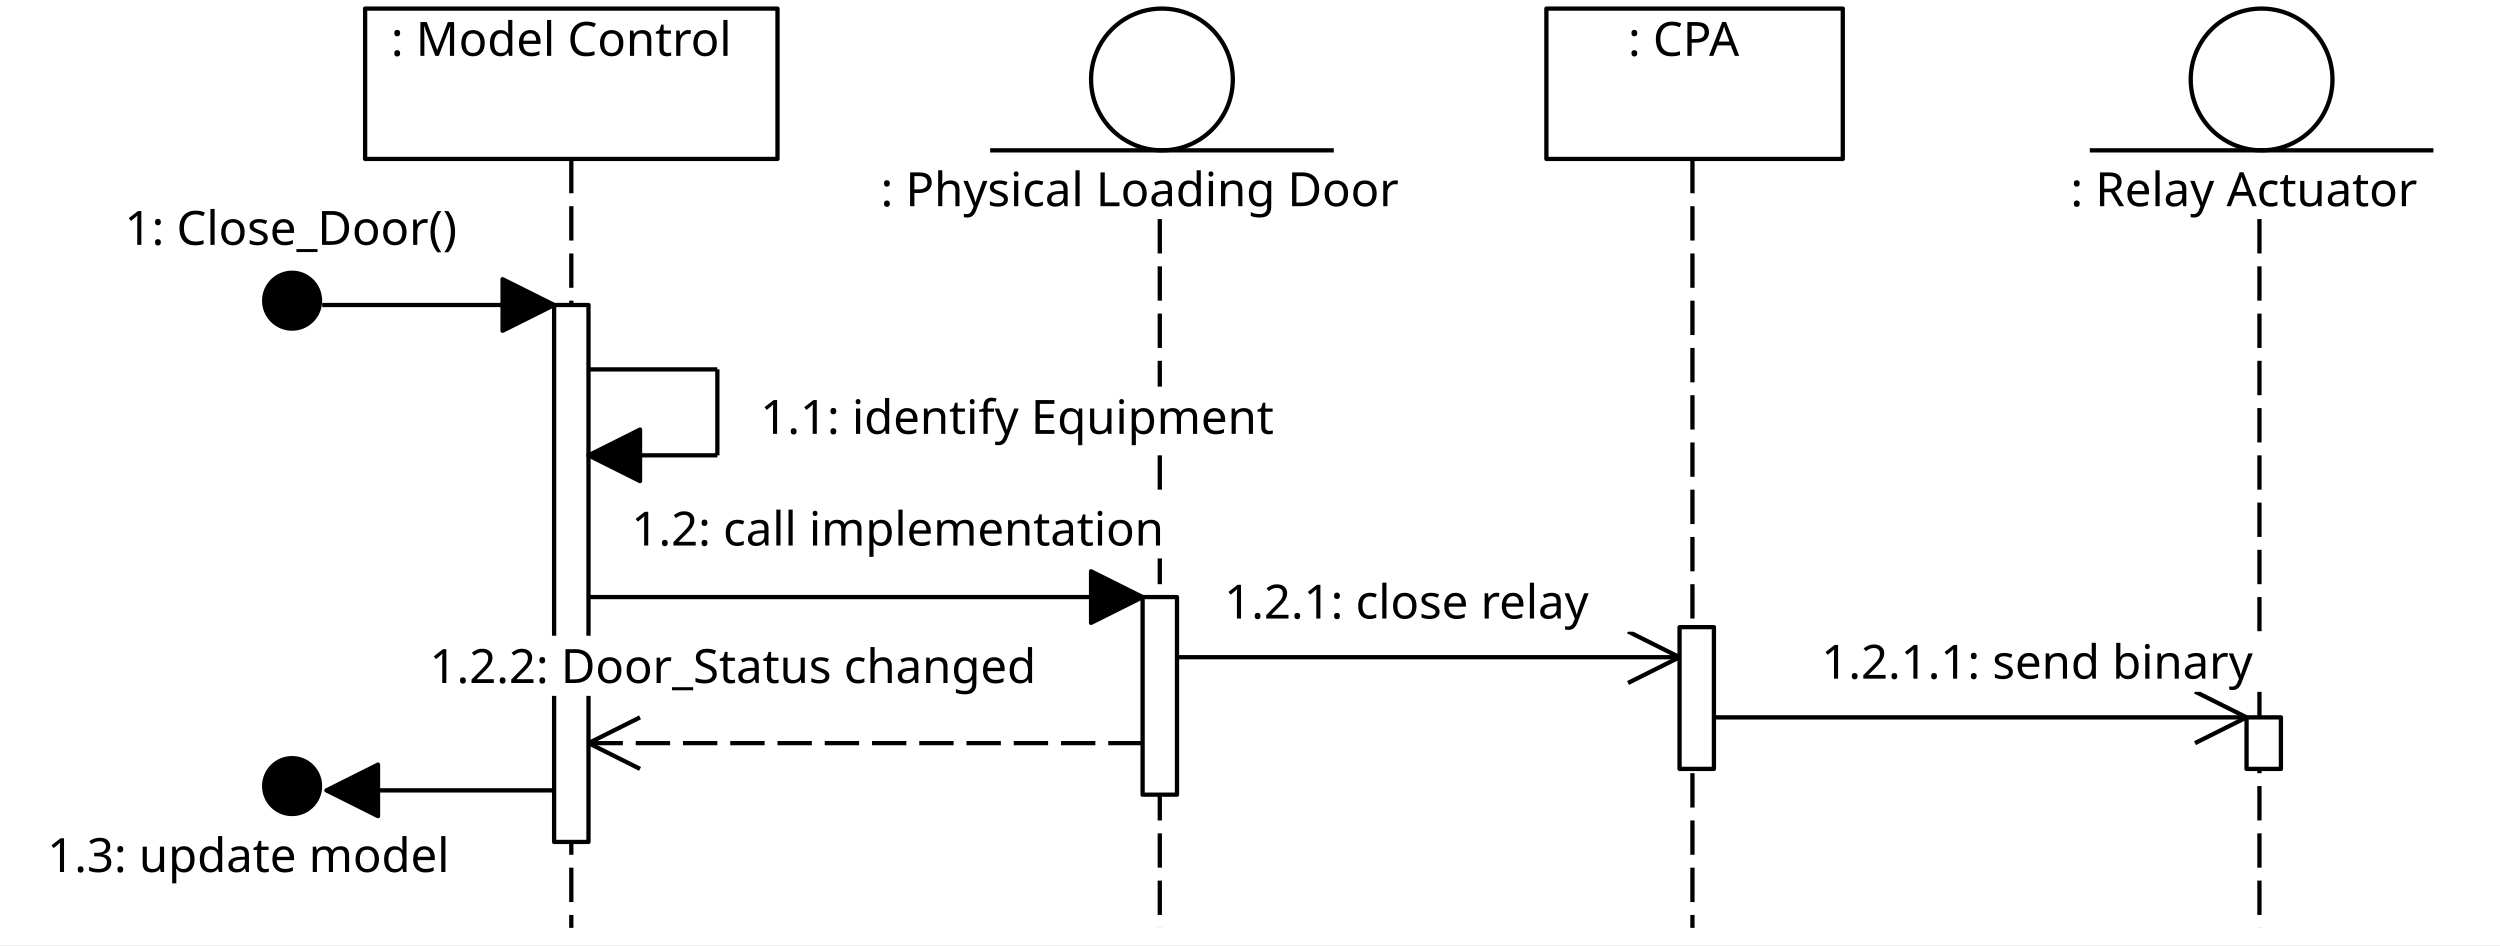
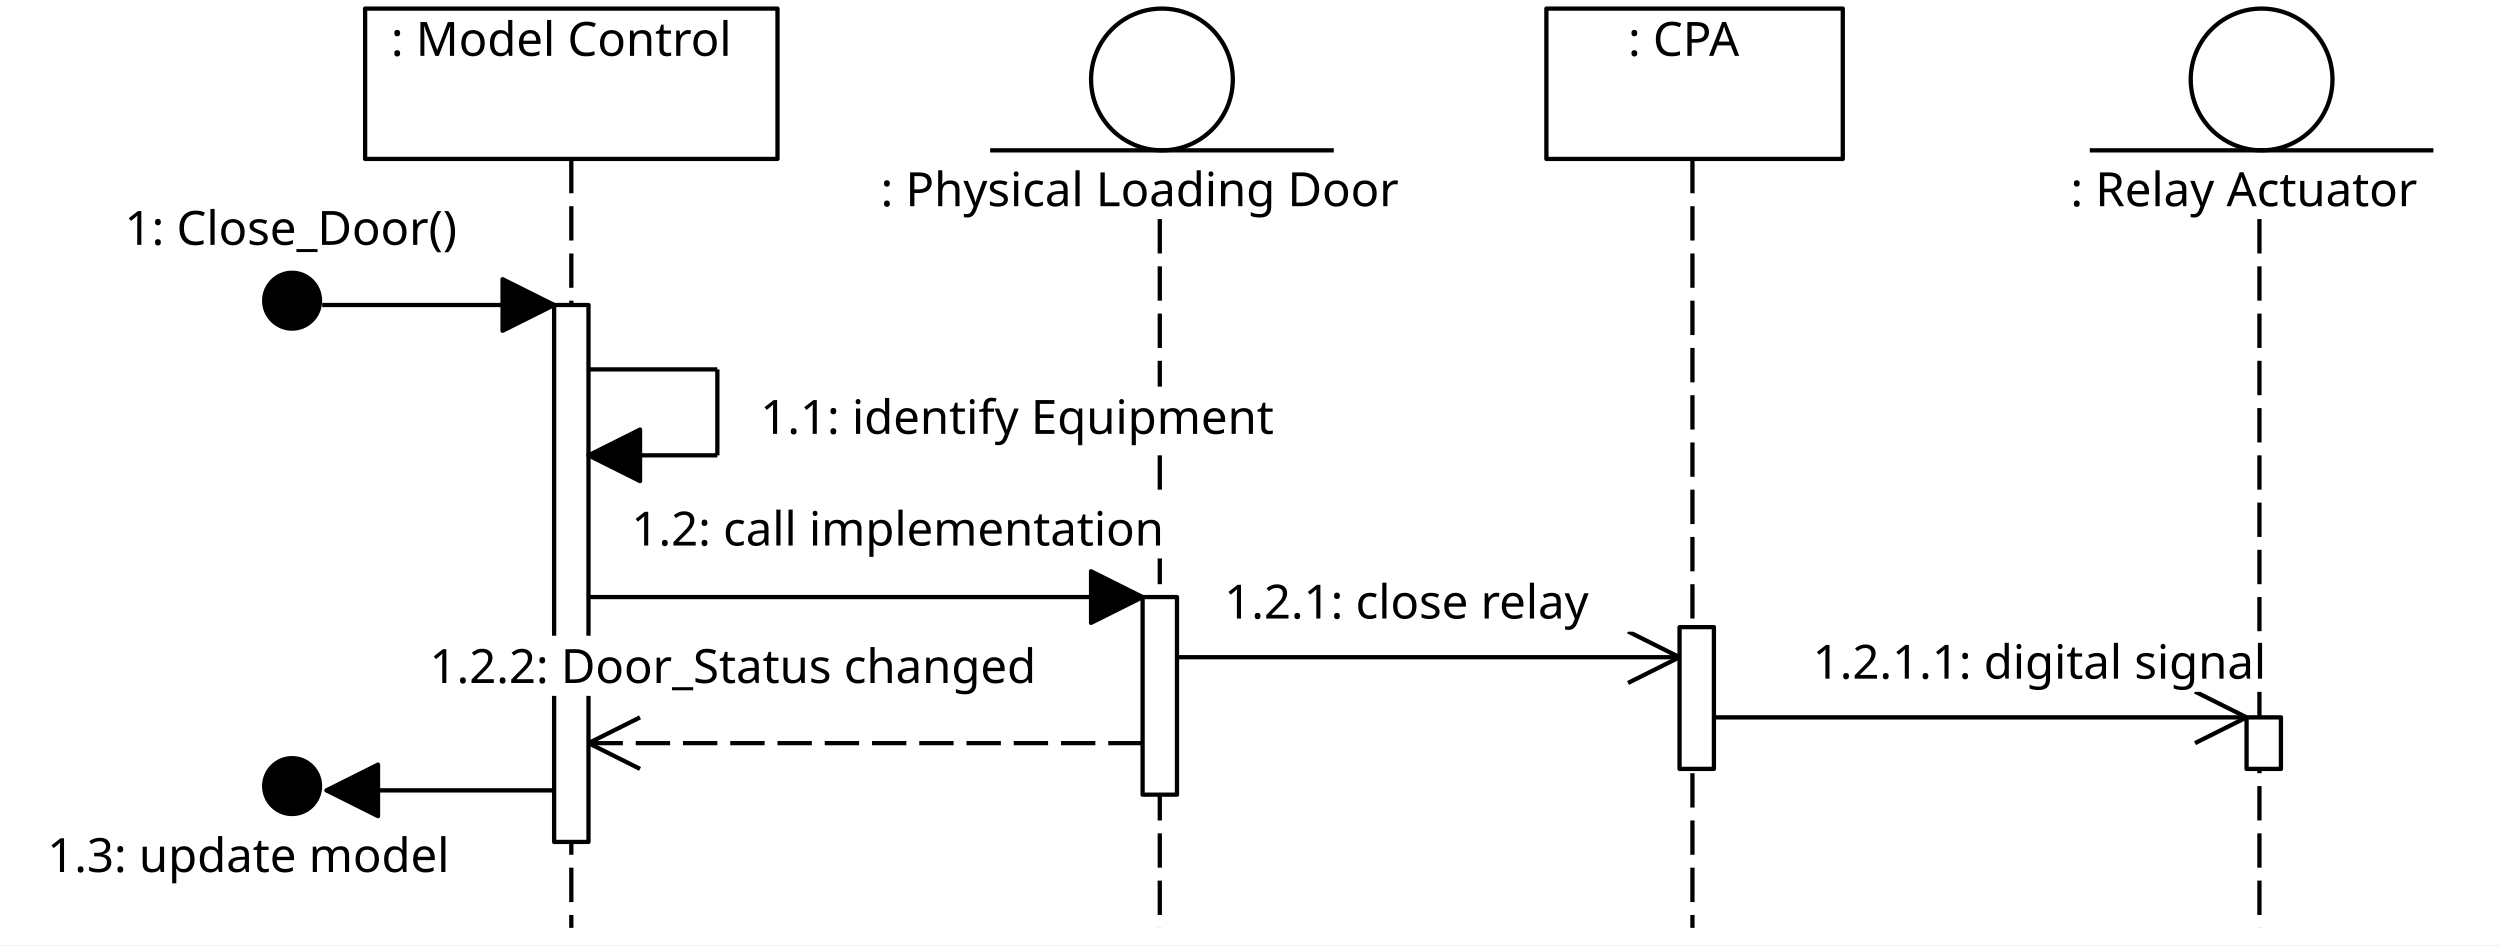
<svg xmlns="http://www.w3.org/2000/svg" fill-opacity="0" color-rendering="auto" color-interpolation="auto" text-rendering="auto" stroke="rgb(0,0,0)" stroke-linecap="square" width="582" stroke-miterlimit="10" shape-rendering="auto" stroke-opacity="0" fill="rgb(0,0,0)" stroke-dasharray="none" font-weight="normal" stroke-width="1" height="220" font-family="'Dialog'" font-style="normal" stroke-linejoin="miter" font-size="12" stroke-dashoffset="0" image-rendering="auto">
  <defs id="genericDefs" />
  <g>
    <defs id="defs1">
      <clipPath clipPathUnits="userSpaceOnUse" id="clipPath1">
        <path d="M-7 -7 L108 -7 L108 225 L-7 225 L-7 -7 Z" />
      </clipPath>
      <clipPath clipPathUnits="userSpaceOnUse" id="clipPath2">
        <path d="M-7 -7 L101 -7 L101 225 L-7 225 L-7 -7 Z" />
      </clipPath>
      <clipPath clipPathUnits="userSpaceOnUse" id="clipPath3">
        <path d="M-7 -7 L140 -7 L140 225 L-7 225 L-7 -7 Z" />
      </clipPath>
      <clipPath clipPathUnits="userSpaceOnUse" id="clipPath4">
        <path d="M-7 -7 L81 -7 L81 225 L-7 225 L-7 -7 Z" />
      </clipPath>
      <clipPath clipPathUnits="userSpaceOnUse" id="clipPath5">
        <path d="M-7 -7 L26 -7 L26 31 L-7 31 L-7 -7 Z" />
      </clipPath>
      <clipPath clipPathUnits="userSpaceOnUse" id="clipPath6">
        <path d="M-7 -7 L19 -7 L19 136 L-7 136 L-7 -7 Z" />
      </clipPath>
      <clipPath clipPathUnits="userSpaceOnUse" id="clipPath7">
        <path d="M-7 -7 L19 -7 L19 44 L-7 44 L-7 -7 Z" />
      </clipPath>
      <clipPath clipPathUnits="userSpaceOnUse" id="clipPath8">
        <path d="M-7 -7 L19 -7 L19 23 L-7 23 L-7 -7 Z" />
      </clipPath>
      <clipPath clipPathUnits="userSpaceOnUse" id="clipPath9">
        <path d="M-7 -7 L19 -7 L19 57 L-7 57 L-7 -7 Z" />
      </clipPath>
      <clipPath clipPathUnits="userSpaceOnUse" id="clipPath10">
        <path d="M-102 -14 L204 -14 L204 28 L-102 28 L-102 -14 Z" />
      </clipPath>
      <clipPath clipPathUnits="userSpaceOnUse" id="clipPath11">
        <path d="M-70 -14 L140 -14 L140 28 L-70 28 L-70 -14 Z" />
      </clipPath>
      <clipPath clipPathUnits="userSpaceOnUse" id="clipPath12">
        <path d="M-142 -14 L284 -14 L284 28 L-142 28 L-142 -14 Z" />
      </clipPath>
      <clipPath clipPathUnits="userSpaceOnUse" id="clipPath13">
        <path d="M-97 -14 L194 -14 L194 28 L-97 28 L-97 -14 Z" />
      </clipPath>
      <clipPath clipPathUnits="userSpaceOnUse" id="clipPath14">
-         <path d="M0 0 L158 0 L158 104 L0 104 L0 0 Z" />
+         <path d="M0 0 L258 0 L258 204 L0 204 L0 0 Z" />
      </clipPath>
      <clipPath clipPathUnits="userSpaceOnUse" id="clipPath15">
-         <path d="M0 0 L0 25 L99 25 L99 39 L0 39 L0 104 L113 104 L113 95 L158 95 L158 83 L143 83 L143 69 L158 69 L158 0 Z" />
+         <path d="M207 31 L207 45 L110 45 L110 31 ZM149 75 L149 89 L44 89 L44 75 ZM0 0 L0 204 L258 204 L258 191 L116 191 L116 177 L258 177 L258 159 L163 159 L163 145 L258 145 L258 133 L193 133 L193 119 L258 119 L258 80 L224 80 L224 66 L258 66 L258 0 Z" />
      </clipPath>
      <clipPath clipPathUnits="userSpaceOnUse" id="clipPath16">
-         <path d="M0 0 L233 0 L233 104 L0 104 L0 0 Z" />
+         <path d="M0 0 L333 0 L333 204 L0 204 L0 0 Z" />
      </clipPath>
      <clipPath clipPathUnits="userSpaceOnUse" id="clipPath17">
-         <path d="M231 1 L231 15 L81 15 L81 1 ZM206 27 L206 41 L51 41 L51 27 ZM178 59 L178 73 L4 73 L4 59 ZM0 0 L0 103 L37 103 L37 104 L233 104 L233 58 L188 58 L188 44 L233 44 L233 0 Z" />
+         <path d="M281 51 L281 65 L131 65 L131 51 ZM256 77 L256 91 L101 91 L101 77 ZM228 109 L228 123 L54 123 L54 109 ZM0 0 L0 7 L87 7 L87 21 L0 21 L0 153 L87 153 L87 167 L0 167 L0 204 L333 204 L333 108 L238 108 L238 94 L333 94 L333 0 L304 0 L304 12 L162 12 L162 0 Z" />
      </clipPath>
      <clipPath clipPathUnits="userSpaceOnUse" id="clipPath18">
-         <path d="M0 0 L221 0 L221 104 L0 104 L0 0 Z" />
+         <path d="M0 0 L321 0 L321 204 L0 204 L0 0 Z" />
      </clipPath>
      <clipPath clipPathUnits="userSpaceOnUse" id="clipPath19">
-         <path d="M166 30 L166 44 L51 44 L51 30 ZM94 0 L94 1 L0 1 L0 13 L69 13 L69 27 L0 27 L0 45 L41 45 L41 59 L0 59 L0 104 L221 104 L221 58 L191 58 L191 44 L221 44 L221 0 Z" />
+         <path d="M216 80 L216 94 L101 94 L101 80 ZM0 0 L0 37 L144 37 L144 51 L0 51 L0 63 L119 63 L119 77 L0 77 L0 95 L91 95 L91 109 L0 109 L0 204 L321 204 L321 108 L238 108 L238 94 L321 94 L321 0 Z" />
      </clipPath>
      <clipPath clipPathUnits="userSpaceOnUse" id="clipPath20">
-         <path d="M0 0 L228 0 L228 104 L0 104 L0 0 Z" />
+         <path d="M0 0 L328 0 L328 204 L0 204 L0 0 Z" />
      </clipPath>
      <clipPath clipPathUnits="userSpaceOnUse" id="clipPath21">
-         <path d="M197 30 L197 44 L66 44 L66 30 ZM0 0 L0 16 L41 16 L41 30 L0 30 L0 104 L228 104 L228 0 Z" />
+         <path d="M249 80 L249 94 L113 94 L113 80 ZM0 0 L0 23 L19 23 L19 37 L0 37 L0 66 L91 66 L91 80 L0 80 L0 204 L328 204 L328 0 Z" />
      </clipPath>
      <clipPath clipPathUnits="userSpaceOnUse" id="clipPath22">
-         <path d="M178 25 L178 39 L4 39 L4 25 ZM0 0 L0 69 L37 69 L37 83 L0 83 L0 104 L233 104 L233 24 L188 24 L188 10 L233 10 L233 0 L206 0 L206 7 L51 7 L51 0 Z" />
+         <path d="M281 17 L281 31 L131 31 L131 17 ZM256 43 L256 57 L101 57 L101 43 ZM228 75 L228 89 L54 89 L54 75 ZM0 0 L0 119 L87 119 L87 133 L0 133 L0 204 L333 204 L333 74 L238 74 L238 60 L333 60 L333 0 Z" />
      </clipPath>
      <clipPath clipPathUnits="userSpaceOnUse" id="clipPath23">
-         <path d="M0 0 L134 0 L134 124 L0 124 L0 0 Z" />
+         <path d="M0 0 L234 0 L234 224 L0 224 L0 0 Z" />
      </clipPath>
      <clipPath clipPathUnits="userSpaceOnUse" id="clipPath24">
-         <path d="M0 0 L0 10 L37 10 L37 24 L0 24 L0 124 L4 124 L4 112 L134 112 L134 94 L51 94 L51 80 L134 80 L134 68 L81 68 L81 54 L134 54 L134 15 L112 15 L112 1 L134 1 L134 0 Z" />
+         <path d="M145 16 L145 30 L48 30 L48 16 ZM228 162 L228 176 L54 176 L54 162 ZM0 0 L0 60 L87 60 L87 74 L0 74 L0 206 L87 206 L87 220 L0 220 L0 224 L234 224 L234 144 L101 144 L101 130 L234 130 L234 118 L131 118 L131 104 L234 104 L234 65 L162 65 L162 51 L234 51 L234 0 Z" />
      </clipPath>
      <clipPath clipPathUnits="userSpaceOnUse" id="clipPath25">
-         <path d="M0 0 L157 0 L157 104 L0 104 L0 0 Z" />
+         <path d="M0 0 L257 0 L257 204 L0 204 L0 0 Z" />
      </clipPath>
      <clipPath clipPathUnits="userSpaceOnUse" id="clipPath26">
-         <path d="M0 0 L0 58 L98 58 L98 72 L0 72 L0 104 L157 104 L157 28 L65 28 L65 14 L157 14 L157 0 Z" />
+         <path d="M148 108 L148 122 L26 122 L26 108 ZM0 0 L0 204 L257 204 L257 78 L115 78 L115 64 L257 64 L257 46 L162 46 L162 32 L257 32 L257 20 L192 20 L192 6 L257 6 L257 0 Z" />
      </clipPath>
      <clipPath clipPathUnits="userSpaceOnUse" id="clipPath27">
        <path d="M-122 -14 L244 -14 L244 28 L-122 28 L-122 -14 Z" />
      </clipPath>
      <clipPath clipPathUnits="userSpaceOnUse" id="clipPath28">
        <path d="M-150 -14 L300 -14 L300 28 L-150 28 L-150 -14 Z" />
      </clipPath>
      <clipPath clipPathUnits="userSpaceOnUse" id="clipPath29">
        <path d="M-174 -14 L348 -14 L348 28 L-174 28 L-174 -14 Z" />
      </clipPath>
      <clipPath clipPathUnits="userSpaceOnUse" id="clipPath30">
-         <path d="M-131 -14 L262 -14 L262 28 L-131 28 L-131 -14 Z" />
+         <path d="M-136 -14 L272 -14 L272 28 L-136 28 L-136 -14 Z" />
      </clipPath>
      <clipPath clipPathUnits="userSpaceOnUse" id="clipPath31">
        <path d="M-115 -14 L230 -14 L230 28 L-115 28 L-115 -14 Z" />
      </clipPath>
      <clipPath clipPathUnits="userSpaceOnUse" id="clipPath32">
        <path d="M-155 -14 L310 -14 L310 28 L-155 28 L-155 -14 Z" />
      </clipPath>
      <clipPath clipPathUnits="userSpaceOnUse" id="clipPath33">
        <path d="M-105 -14 L210 -14 L210 28 L-105 28 L-105 -14 Z" />
      </clipPath>
    </defs>
    <g fill="white" text-rendering="geometricPrecision" fill-opacity="1" stroke-opacity="1" stroke="white">
      <rect x="0" width="582" height="220" y="0" stroke="none" />
    </g>
    <g font-size="11" transform="translate(85,2)" fill-opacity="1" fill="white" text-rendering="geometricPrecision" font-family="sans-serif" stroke="white" stroke-opacity="1">
      <rect x="0" width="96" height="35" y="0" clip-path="url(#clipPath1)" stroke="none" />
    </g>
    <g stroke-linecap="butt" font-size="11" transform="translate(85,2)" fill-opacity="1" fill="black" text-rendering="geometricPrecision" font-family="sans-serif" stroke-linejoin="round" stroke="black" stroke-opacity="1" stroke-miterlimit="0">
      <rect fill="none" x="0" width="96" height="35" y="0" clip-path="url(#clipPath1)" />
      <line clip-path="url(#clipPath1)" fill="none" x1="48" x2="48" y1="35" y2="214" stroke-linejoin="bevel" stroke-dasharray="8,3" />
    </g>
    <g font-size="11" transform="translate(482,2)" fill-opacity="1" fill="white" text-rendering="geometricPrecision" font-family="sans-serif" stroke="white" stroke-opacity="1">
      <circle r="16.5" clip-path="url(#clipPath2)" cx="44.5" cy="16.5" stroke="none" />
      <circle fill="none" r="16.5" clip-path="url(#clipPath2)" cx="44.5" cy="16.5" stroke="black" />
      <line clip-path="url(#clipPath2)" fill="none" x1="5" x2="84" y1="33" y2="33" stroke="black" />
    </g>
    <g stroke-linecap="butt" font-size="11" transform="translate(482,2)" fill-opacity="1" fill="black" text-rendering="geometricPrecision" font-family="sans-serif" stroke-linejoin="bevel" stroke-dasharray="8,3" stroke="black" stroke-opacity="1" stroke-miterlimit="0">
      <line y2="214" fill="none" x1="44" clip-path="url(#clipPath2)" x2="44" y1="49" />
    </g>
    <g font-size="11" transform="translate(206,2)" fill-opacity="1" fill="white" text-rendering="geometricPrecision" font-family="sans-serif" stroke="white" stroke-opacity="1">
      <circle r="16.5" clip-path="url(#clipPath3)" cx="64.5" cy="16.5" stroke="none" />
      <circle fill="none" r="16.5" clip-path="url(#clipPath3)" cx="64.5" cy="16.5" stroke="black" />
      <line clip-path="url(#clipPath3)" fill="none" x1="25" x2="104" y1="33" y2="33" stroke="black" />
    </g>
    <g stroke-linecap="butt" font-size="11" transform="translate(206,2)" fill-opacity="1" fill="black" text-rendering="geometricPrecision" font-family="sans-serif" stroke-linejoin="bevel" stroke-dasharray="8,3" stroke="black" stroke-opacity="1" stroke-miterlimit="0">
      <line y2="214" fill="none" x1="64" clip-path="url(#clipPath3)" x2="64" y1="49" />
    </g>
    <g font-size="11" transform="translate(360,2)" fill-opacity="1" fill="white" text-rendering="geometricPrecision" font-family="sans-serif" stroke="white" stroke-opacity="1">
      <rect x="0" width="69" height="35" y="0" clip-path="url(#clipPath4)" stroke="none" />
    </g>
    <g stroke-linecap="butt" font-size="11" transform="translate(360,2)" fill-opacity="1" fill="black" text-rendering="geometricPrecision" font-family="sans-serif" stroke-linejoin="round" stroke="black" stroke-opacity="1" stroke-miterlimit="0">
      <rect fill="none" x="0" width="69" height="35" y="0" clip-path="url(#clipPath4)" />
      <line clip-path="url(#clipPath4)" fill="none" x1="34" x2="34" y1="35" y2="214" stroke-linejoin="bevel" stroke-dasharray="8,3" />
    </g>
    <g font-size="11" transform="translate(61,61)" fill-opacity="1" fill="black" text-rendering="geometricPrecision" font-family="sans-serif" stroke="black" stroke-opacity="1">
      <circle r="7" clip-path="url(#clipPath5)" cx="7" cy="9" stroke="none" />
    </g>
    <g font-size="11" transform="translate(129,71)" fill-opacity="1" fill="white" text-rendering="geometricPrecision" font-family="sans-serif" stroke="white" stroke-opacity="1">
      <rect x="0" width="8" height="125" y="0" clip-path="url(#clipPath6)" stroke="none" />
    </g>
    <g stroke-linecap="butt" font-size="11" transform="translate(129,71)" fill-opacity="1" fill="black" text-rendering="geometricPrecision" font-family="sans-serif" stroke-linejoin="round" stroke="black" stroke-opacity="1" stroke-miterlimit="0">
      <rect fill="none" x="0" width="8" height="125" y="0" clip-path="url(#clipPath6)" />
    </g>
    <g font-size="11" transform="translate(391,146)" fill-opacity="1" fill="white" text-rendering="geometricPrecision" font-family="sans-serif" stroke="white" stroke-opacity="1">
      <rect x="0" width="8" height="33" y="0" clip-path="url(#clipPath7)" stroke="none" />
    </g>
    <g stroke-linecap="butt" font-size="11" transform="translate(391,146)" fill-opacity="1" fill="black" text-rendering="geometricPrecision" font-family="sans-serif" stroke-linejoin="round" stroke="black" stroke-opacity="1" stroke-miterlimit="0">
      <rect fill="none" x="0" width="8" height="33" y="0" clip-path="url(#clipPath7)" />
    </g>
    <g font-size="11" transform="translate(523,167)" fill-opacity="1" fill="white" text-rendering="geometricPrecision" font-family="sans-serif" stroke="white" stroke-opacity="1">
      <rect x="0" width="8" height="12" y="0" clip-path="url(#clipPath8)" stroke="none" />
    </g>
    <g stroke-linecap="butt" font-size="11" transform="translate(523,167)" fill-opacity="1" fill="black" text-rendering="geometricPrecision" font-family="sans-serif" stroke-linejoin="round" stroke="black" stroke-opacity="1" stroke-miterlimit="0">
      <rect fill="none" x="0" width="8" height="12" y="0" clip-path="url(#clipPath8)" />
    </g>
    <g font-size="11" transform="translate(266,139)" fill-opacity="1" fill="white" text-rendering="geometricPrecision" font-family="sans-serif" stroke="white" stroke-opacity="1">
      <rect x="0" width="8" height="46" y="0" clip-path="url(#clipPath9)" stroke="none" />
    </g>
    <g stroke-linecap="butt" font-size="11" transform="translate(266,139)" fill-opacity="1" fill="black" text-rendering="geometricPrecision" font-family="sans-serif" stroke-linejoin="round" stroke="black" stroke-opacity="1" stroke-miterlimit="0">
      <rect fill="none" x="0" width="8" height="46" y="0" clip-path="url(#clipPath9)" />
    </g>
    <g font-size="11" transform="translate(61,174)" fill-opacity="1" fill="black" text-rendering="geometricPrecision" font-family="sans-serif" stroke="black" stroke-opacity="1">
      <circle r="7" clip-path="url(#clipPath5)" cx="7" cy="9" stroke="none" />
    </g>
    <g font-size="11" transform="translate(476,37)" fill-opacity="1" fill="black" text-rendering="geometricPrecision" font-family="sans-serif" stroke="black" stroke-opacity="1">
      <text x="6" xml:space="preserve" y="11" clip-path="url(#clipPath10)" stroke="none">: Relay Actuator</text>
    </g>
    <g font-size="11" transform="translate(360,2)" fill-opacity="1" fill="black" text-rendering="geometricPrecision" font-family="sans-serif" stroke="black" stroke-opacity="1">
      <text x="19" xml:space="preserve" y="11" clip-path="url(#clipPath11)" stroke="none">: CPA</text>
    </g>
    <g font-size="11" transform="translate(199,37)" fill-opacity="1" fill="black" text-rendering="geometricPrecision" font-family="sans-serif" stroke="black" stroke-opacity="1">
      <text x="6" xml:space="preserve" y="11" clip-path="url(#clipPath12)" stroke="none">: Physical Loading Door</text>
    </g>
    <g font-size="11" transform="translate(85,2)" fill-opacity="1" fill="black" text-rendering="geometricPrecision" font-family="sans-serif" stroke="black" stroke-opacity="1">
      <text x="6" xml:space="preserve" y="11" clip-path="url(#clipPath13)" stroke="none">: Model Control</text>
    </g>
-     <g stroke-linecap="butt" font-size="11" transform="translate(25,21)" fill-opacity="1" fill="black" text-rendering="geometricPrecision" font-family="sans-serif" stroke-linejoin="round" stroke="black" stroke-opacity="1">
-       <line y2="50" fill="none" x1="50" clip-path="url(#clipPath15)" x2="104" y1="50" />
-       <polygon points=" 104 50 92 44 92 56" clip-path="url(#clipPath15)" stroke="none" />
-       <polygon fill="none" points=" 104 50 92 44 92 56" clip-path="url(#clipPath15)" />
-     </g>
-     <g stroke-linecap="butt" font-size="11" transform="translate(87,89)" fill-opacity="1" fill="black" text-rendering="geometricPrecision" font-family="sans-serif" stroke-linejoin="round" stroke="black" stroke-opacity="1">
-       <line y2="50" fill="none" x1="50" clip-path="url(#clipPath17)" x2="179" y1="50" />
-       <polygon points=" 179 50 167 44 167 56" clip-path="url(#clipPath17)" stroke="none" />
-       <polygon fill="none" points=" 179 50 167 44 167 56" clip-path="url(#clipPath17)" />
-     </g>
-     <g stroke-linecap="butt" font-size="11" transform="translate(224,103)" fill-opacity="1" fill="black" text-rendering="geometricPrecision" font-family="sans-serif" stroke-linejoin="round" stroke="black" stroke-opacity="1">
-       <line y2="50" fill="none" x1="50" clip-path="url(#clipPath19)" x2="167" y1="50" />
-       <line y2="44" fill="none" x1="167" clip-path="url(#clipPath19)" x2="155" y1="50" />
-       <line y2="56" fill="none" x1="167" clip-path="url(#clipPath19)" x2="155" y1="50" />
-     </g>
-     <g stroke-linecap="butt" font-size="11" transform="translate(349,117)" fill-opacity="1" fill="black" text-rendering="geometricPrecision" font-family="sans-serif" stroke-linejoin="round" stroke="black" stroke-opacity="1">
-       <line y2="50" fill="none" x1="50" clip-path="url(#clipPath21)" x2="174" y1="50" />
-       <line y2="44" fill="none" x1="174" clip-path="url(#clipPath21)" x2="162" y1="50" />
-       <line y2="56" fill="none" x1="174" clip-path="url(#clipPath21)" x2="162" y1="50" />
-     </g>
-     <g stroke-linecap="butt" font-size="11" transform="translate(87,123)" fill-opacity="1" fill="black" text-rendering="geometricPrecision" font-family="sans-serif" stroke-linejoin="round" stroke-dasharray="8,3" stroke="black" stroke-opacity="1" stroke-miterlimit="0">
-       <line y2="50" fill="none" x1="179" clip-path="url(#clipPath22)" x2="50" y1="50" />
-       <line clip-path="url(#clipPath22)" fill="none" x1="50" x2="62" y1="50" y2="56" stroke-dasharray="none" stroke-miterlimit="10" />
-       <line clip-path="url(#clipPath22)" fill="none" x1="50" x2="62" y1="50" y2="44" stroke-dasharray="none" stroke-miterlimit="10" />
-     </g>
-     <g stroke-linecap="butt" font-size="11" transform="translate(87,36)" fill-opacity="1" fill="black" text-rendering="geometricPrecision" font-family="sans-serif" stroke-linejoin="round" stroke="black" stroke-opacity="1">
-       <line y2="50" fill="none" x1="50" clip-path="url(#clipPath24)" x2="80" y1="50" />
-       <line y2="70" fill="none" x1="80" clip-path="url(#clipPath24)" x2="80" y1="50" />
-       <line y2="70" fill="none" x1="80" clip-path="url(#clipPath24)" x2="50" y1="70" />
-       <polygon points=" 50 70 62 76 62 64" clip-path="url(#clipPath24)" stroke="none" />
-       <polygon fill="none" points=" 50 70 62 76 62 64" clip-path="url(#clipPath24)" />
-     </g>
-     <g stroke-linecap="butt" font-size="11" transform="translate(26,134)" fill-opacity="1" fill="black" text-rendering="geometricPrecision" font-family="sans-serif" stroke-linejoin="round" stroke="black" stroke-opacity="1">
-       <line y2="50" fill="none" x1="103" clip-path="url(#clipPath26)" x2="50" y1="50" />
-       <polygon points=" 50 50 62 56 62 44" clip-path="url(#clipPath26)" stroke="none" />
-       <polygon fill="none" points=" 50 50 62 56 62 44" clip-path="url(#clipPath26)" />
+     <g stroke-linecap="butt" font-size="11" transform="translate(-25,-29)" fill-opacity="1" fill="black" text-rendering="geometricPrecision" font-family="sans-serif" stroke-linejoin="round" stroke="black" stroke-opacity="1">
+       <line y2="100" fill="none" x1="100" clip-path="url(#clipPath15)" x2="154" y1="100" />
+       <polygon points=" 154 100 142 94 142 106" clip-path="url(#clipPath15)" stroke="none" />
+       <polygon fill="none" points=" 154 100 142 94 142 106" clip-path="url(#clipPath15)" />
+     </g>
+     <g stroke-linecap="butt" font-size="11" transform="translate(37,39)" fill-opacity="1" fill="black" text-rendering="geometricPrecision" font-family="sans-serif" stroke-linejoin="round" stroke="black" stroke-opacity="1">
+       <line y2="100" fill="none" x1="100" clip-path="url(#clipPath17)" x2="229" y1="100" />
+       <polygon points=" 229 100 217 94 217 106" clip-path="url(#clipPath17)" stroke="none" />
+       <polygon fill="none" points=" 229 100 217 94 217 106" clip-path="url(#clipPath17)" />
+     </g>
+     <g stroke-linecap="butt" font-size="11" transform="translate(174,53)" fill-opacity="1" fill="black" text-rendering="geometricPrecision" font-family="sans-serif" stroke-linejoin="round" stroke="black" stroke-opacity="1">
+       <line y2="100" fill="none" x1="100" clip-path="url(#clipPath19)" x2="217" y1="100" />
+       <line y2="94" fill="none" x1="217" clip-path="url(#clipPath19)" x2="205" y1="100" />
+       <line y2="106" fill="none" x1="217" clip-path="url(#clipPath19)" x2="205" y1="100" />
+     </g>
+     <g stroke-linecap="butt" font-size="11" transform="translate(299,67)" fill-opacity="1" fill="black" text-rendering="geometricPrecision" font-family="sans-serif" stroke-linejoin="round" stroke="black" stroke-opacity="1">
+       <line y2="100" fill="none" x1="100" clip-path="url(#clipPath21)" x2="224" y1="100" />
+       <line y2="94" fill="none" x1="224" clip-path="url(#clipPath21)" x2="212" y1="100" />
+       <line y2="106" fill="none" x1="224" clip-path="url(#clipPath21)" x2="212" y1="100" />
+     </g>
+     <g stroke-linecap="butt" font-size="11" transform="translate(37,73)" fill-opacity="1" fill="black" text-rendering="geometricPrecision" font-family="sans-serif" stroke-linejoin="round" stroke-dasharray="8,3" stroke="black" stroke-opacity="1" stroke-miterlimit="0">
+       <line y2="100" fill="none" x1="229" clip-path="url(#clipPath22)" x2="100" y1="100" />
+       <line clip-path="url(#clipPath22)" fill="none" x1="100" x2="112" y1="100" y2="106" stroke-dasharray="none" stroke-miterlimit="10" />
+       <line clip-path="url(#clipPath22)" fill="none" x1="100" x2="112" y1="100" y2="94" stroke-dasharray="none" stroke-miterlimit="10" />
+     </g>
+     <g stroke-linecap="butt" font-size="11" transform="translate(37,-14)" fill-opacity="1" fill="black" text-rendering="geometricPrecision" font-family="sans-serif" stroke-linejoin="round" stroke="black" stroke-opacity="1">
+       <line y2="100" fill="none" x1="100" clip-path="url(#clipPath24)" x2="130" y1="100" />
+       <line y2="120" fill="none" x1="130" clip-path="url(#clipPath24)" x2="130" y1="100" />
+       <line y2="120" fill="none" x1="130" clip-path="url(#clipPath24)" x2="100" y1="120" />
+       <polygon points=" 100 120 112 126 112 114" clip-path="url(#clipPath24)" stroke="none" />
+       <polygon fill="none" points=" 100 120 112 126 112 114" clip-path="url(#clipPath24)" />
+     </g>
+     <g stroke-linecap="butt" font-size="11" transform="translate(-24,84)" fill-opacity="1" fill="black" text-rendering="geometricPrecision" font-family="sans-serif" stroke-linejoin="round" stroke="black" stroke-opacity="1">
+       <line y2="100" fill="none" x1="153" clip-path="url(#clipPath26)" x2="100" y1="100" />
+       <polygon points=" 100 100 112 106 112 94" clip-path="url(#clipPath26)" stroke="none" />
+       <polygon fill="none" points=" 100 100 112 106 112 94" clip-path="url(#clipPath26)" />
    </g>
    <g font-size="11" transform="translate(2,192)" fill-opacity="1" fill="white" text-rendering="geometricPrecision" font-family="sans-serif" stroke="white" stroke-opacity="1">
      <rect x="0" width="122" height="14" y="0" clip-path="url(#clipPath27)" stroke="none" />
      <text fill="black" x="9" xml:space="preserve" y="11" clip-path="url(#clipPath27)" stroke="none">1.3: update model</text>
    </g>
    <g font-size="11" transform="translate(168,90)" fill-opacity="1" fill="white" text-rendering="geometricPrecision" font-family="sans-serif" stroke="white" stroke-opacity="1">
      <rect x="0" width="150" height="14" y="0" clip-path="url(#clipPath28)" stroke="none" />
      <text fill="black" x="9" xml:space="preserve" y="11" clip-path="url(#clipPath28)" stroke="none">1.1: identify Equipment</text>
    </g>
    <g font-size="11" transform="translate(91,148)" fill-opacity="1" fill="white" text-rendering="geometricPrecision" font-family="sans-serif" stroke="white" stroke-opacity="1">
      <rect x="0" width="174" height="14" y="0" clip-path="url(#clipPath29)" stroke="none" />
      <text fill="black" x="9" xml:space="preserve" y="11" clip-path="url(#clipPath29)" stroke="none">1.2.2: Door_Status changed</text>
    </g>
-     <g font-size="11" transform="translate(415,147)" fill-opacity="1" fill="white" text-rendering="geometricPrecision" font-family="sans-serif" stroke="white" stroke-opacity="1">
-       <rect x="0" width="131" height="14" y="0" clip-path="url(#clipPath30)" stroke="none" />
-       <text fill="black" x="9" xml:space="preserve" y="11" clip-path="url(#clipPath30)" stroke="none">1.2.1.1: send binary</text>
+     <g font-size="11" transform="translate(412,147)" fill-opacity="1" fill="white" text-rendering="geometricPrecision" font-family="sans-serif" stroke="white" stroke-opacity="1">
+       <rect x="0" width="136" height="14" y="0" clip-path="url(#clipPath30)" stroke="none" />
+       <text fill="black" x="10" xml:space="preserve" y="11" clip-path="url(#clipPath30)" stroke="none">1.2.1.1: digital signal</text>
    </g>
    <g font-size="11" transform="translate(275,133)" fill-opacity="1" fill="white" text-rendering="geometricPrecision" font-family="sans-serif" stroke="white" stroke-opacity="1">
      <rect x="0" width="115" height="14" y="0" clip-path="url(#clipPath31)" stroke="none" />
      <text fill="black" x="10" xml:space="preserve" y="11" clip-path="url(#clipPath31)" stroke="none">1.2.1: close relay</text>
    </g>
    <g font-size="11" transform="translate(138,116)" fill-opacity="1" fill="white" text-rendering="geometricPrecision" font-family="sans-serif" stroke="white" stroke-opacity="1">
      <rect x="0" width="155" height="14" y="0" clip-path="url(#clipPath32)" stroke="none" />
      <text fill="black" x="9" xml:space="preserve" y="11" clip-path="url(#clipPath32)" stroke="none">1.2: call implementation</text>
    </g>
    <g font-size="11" transform="translate(19,46)" fill-opacity="1" fill="white" text-rendering="geometricPrecision" font-family="sans-serif" stroke="white" stroke-opacity="1">
      <rect x="0" width="105" height="14" y="0" clip-path="url(#clipPath33)" stroke="none" />
      <text fill="black" x="10" xml:space="preserve" y="11" clip-path="url(#clipPath33)" stroke="none">1: Close_Door()</text>
    </g>
    <g font-size="10" transform="rotate(-45) translate(-156.4639,0)" fill-opacity="1" fill="rgb(120,120,120)" text-rendering="geometricPrecision" stroke="rgb(120,120,120)" stroke-opacity="1">
      <text x="0" xml:space="preserve" y="0" stroke="none" />
      <text x="178" xml:space="preserve" y="0" stroke="none" />
      <text x="356" xml:space="preserve" y="0" stroke="none" />
      <text x="534" xml:space="preserve" y="0" stroke="none" />
      <text x="100" xml:space="preserve" y="52" stroke="none" />
      <text x="278" xml:space="preserve" y="52" stroke="none" />
      <text x="456" xml:space="preserve" y="52" stroke="none" />
      <text x="0" xml:space="preserve" y="104" stroke="none" />
      <text x="178" xml:space="preserve" y="104" stroke="none" />
      <text x="356" xml:space="preserve" y="104" stroke="none" />
      <text x="534" xml:space="preserve" y="104" stroke="none" />
      <text x="100" xml:space="preserve" y="156" stroke="none" />
      <text x="278" xml:space="preserve" y="156" stroke="none" />
      <text x="456" xml:space="preserve" y="156" stroke="none" />
      <text x="0" xml:space="preserve" y="208" stroke="none" />
      <text x="178" xml:space="preserve" y="208" stroke="none" />
      <text x="356" xml:space="preserve" y="208" stroke="none" />
      <text x="534" xml:space="preserve" y="208" stroke="none" />
      <text x="100" xml:space="preserve" y="260" stroke="none" />
      <text x="278" xml:space="preserve" y="260" stroke="none" />
      <text x="456" xml:space="preserve" y="260" stroke="none" />
      <text x="0" xml:space="preserve" y="312" stroke="none" />
      <text x="178" xml:space="preserve" y="312" stroke="none" />
      <text x="356" xml:space="preserve" y="312" stroke="none" />
      <text x="534" xml:space="preserve" y="312" stroke="none" />
      <text x="100" xml:space="preserve" y="364" stroke="none" />
      <text x="278" xml:space="preserve" y="364" stroke="none" />
      <text x="456" xml:space="preserve" y="364" stroke="none" />
      <text x="0" xml:space="preserve" y="416" stroke="none" />
      <text x="178" xml:space="preserve" y="416" stroke="none" />
      <text x="356" xml:space="preserve" y="416" stroke="none" />
      <text x="534" xml:space="preserve" y="416" stroke="none" />
      <text x="100" xml:space="preserve" y="468" stroke="none" />
      <text x="278" xml:space="preserve" y="468" stroke="none" />
      <text x="456" xml:space="preserve" y="468" stroke="none" />
    </g>
  </g>
</svg>
